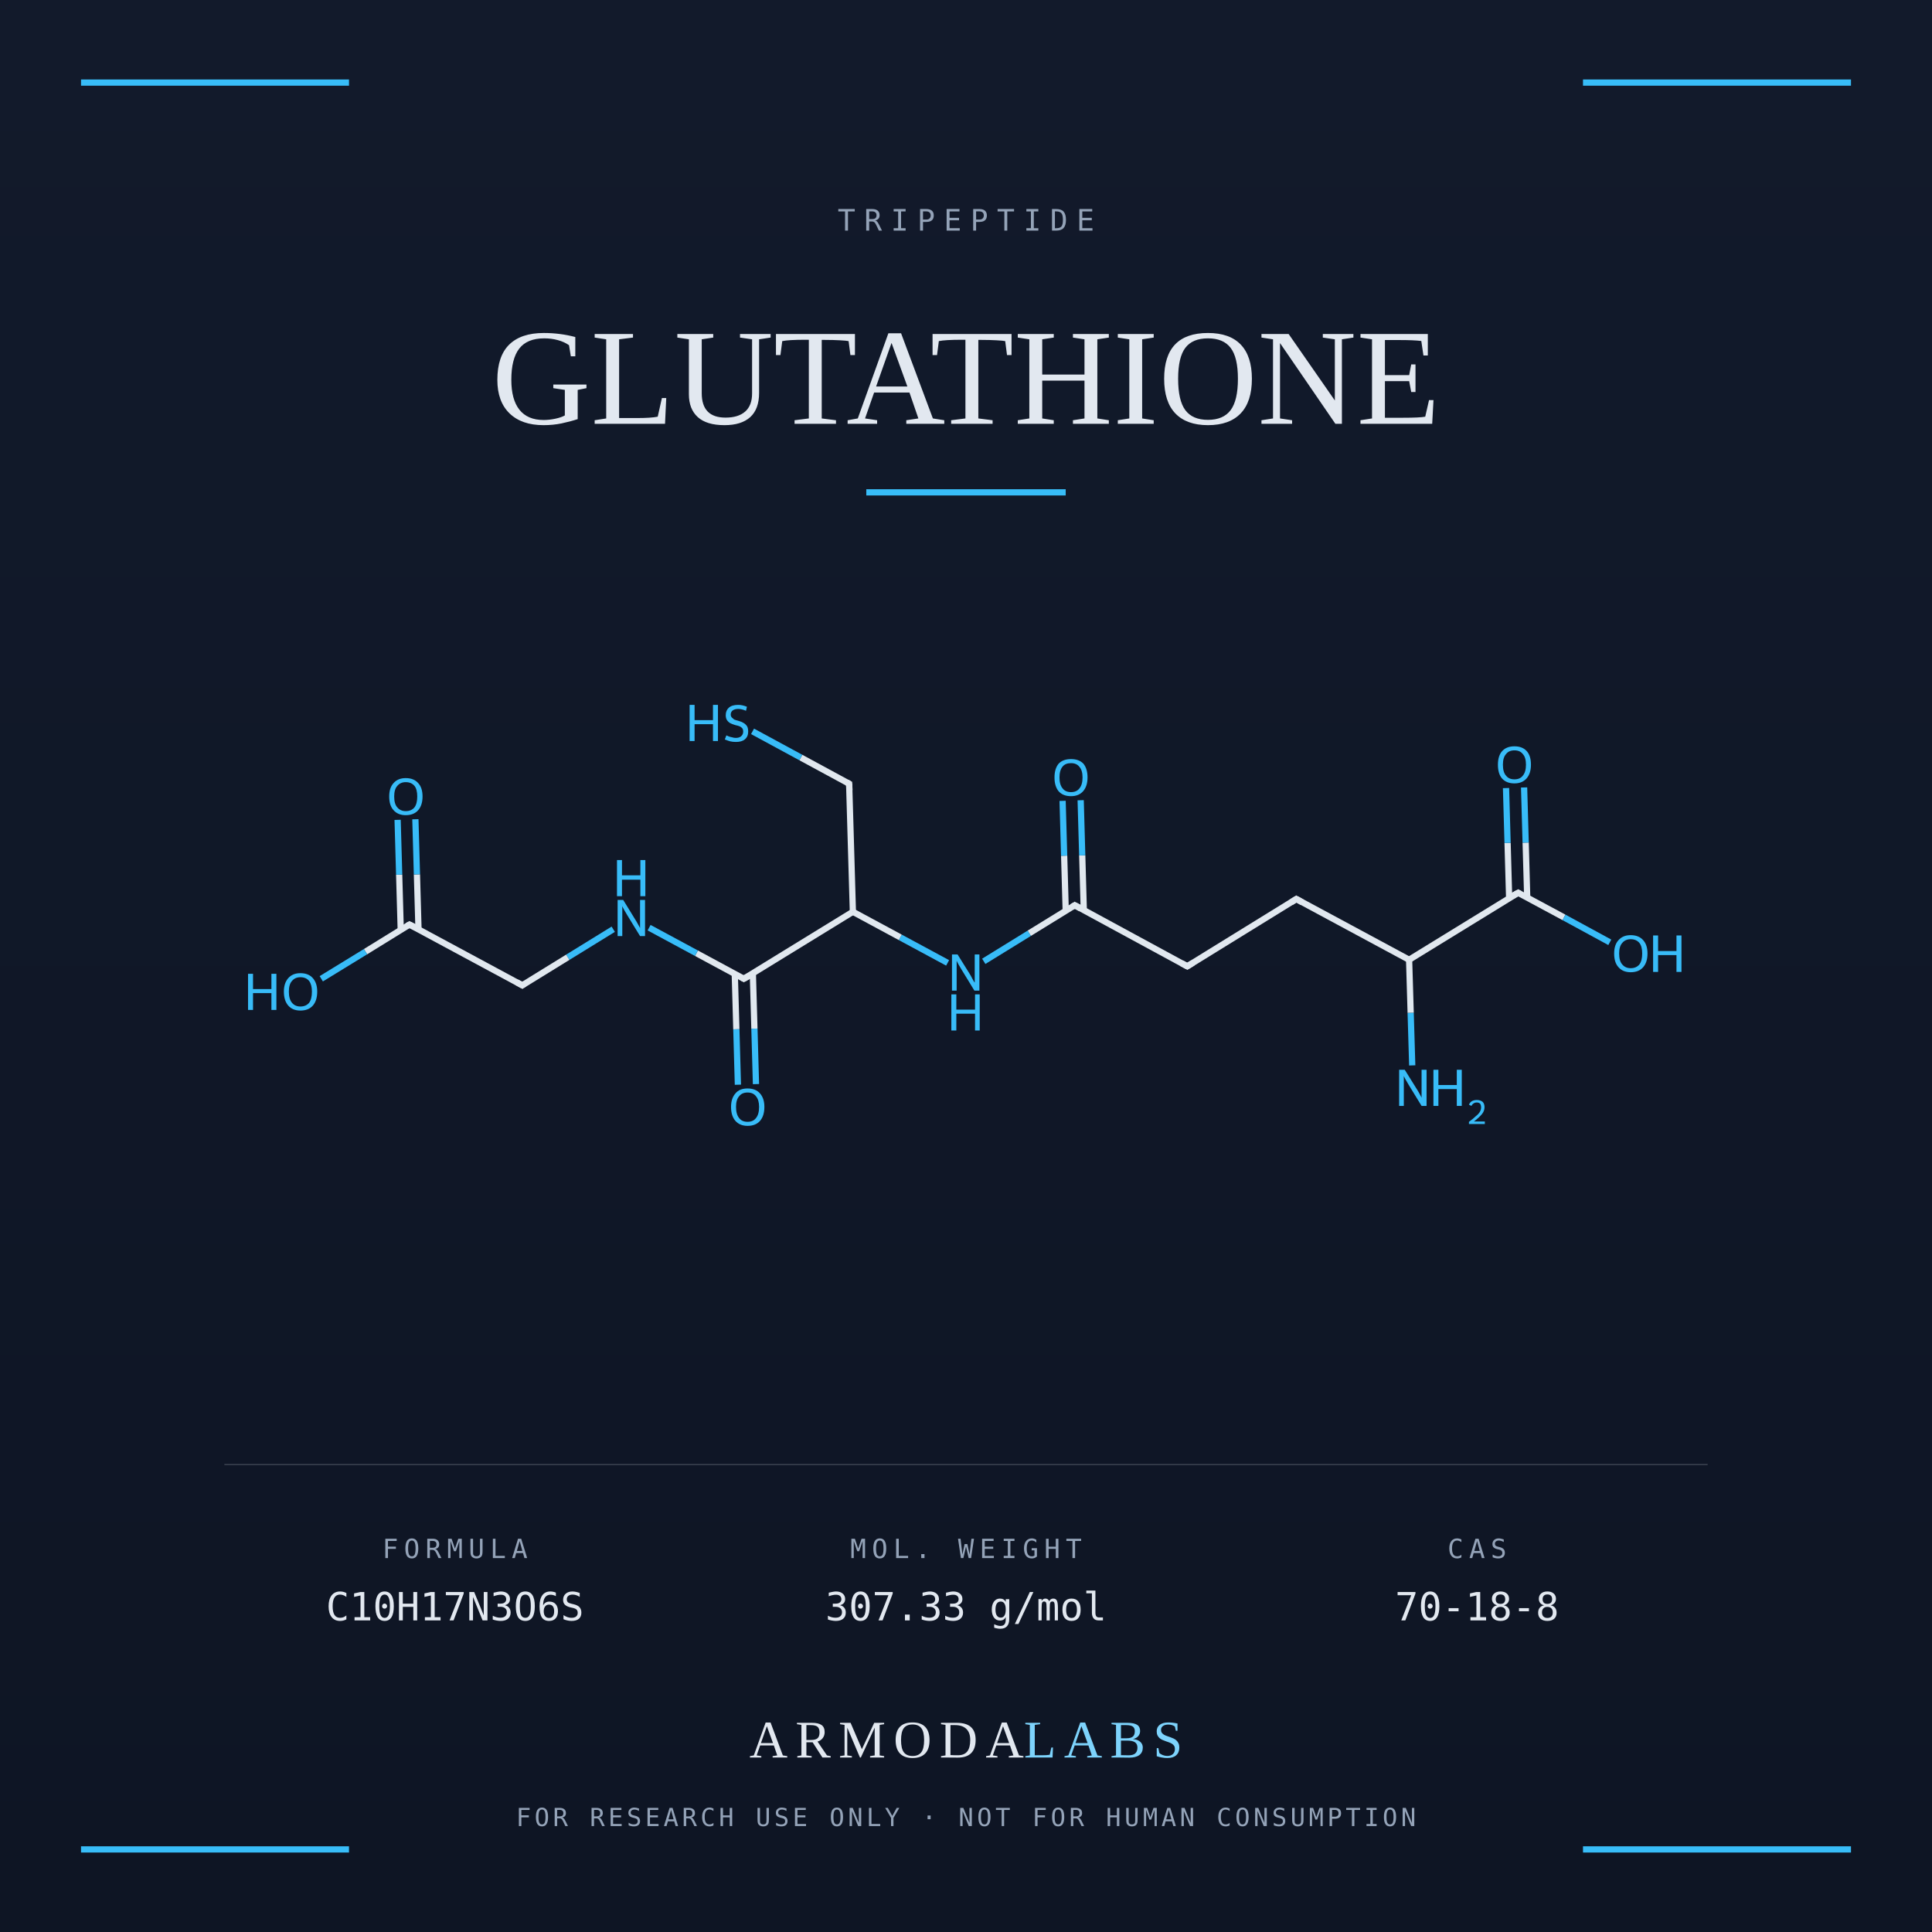
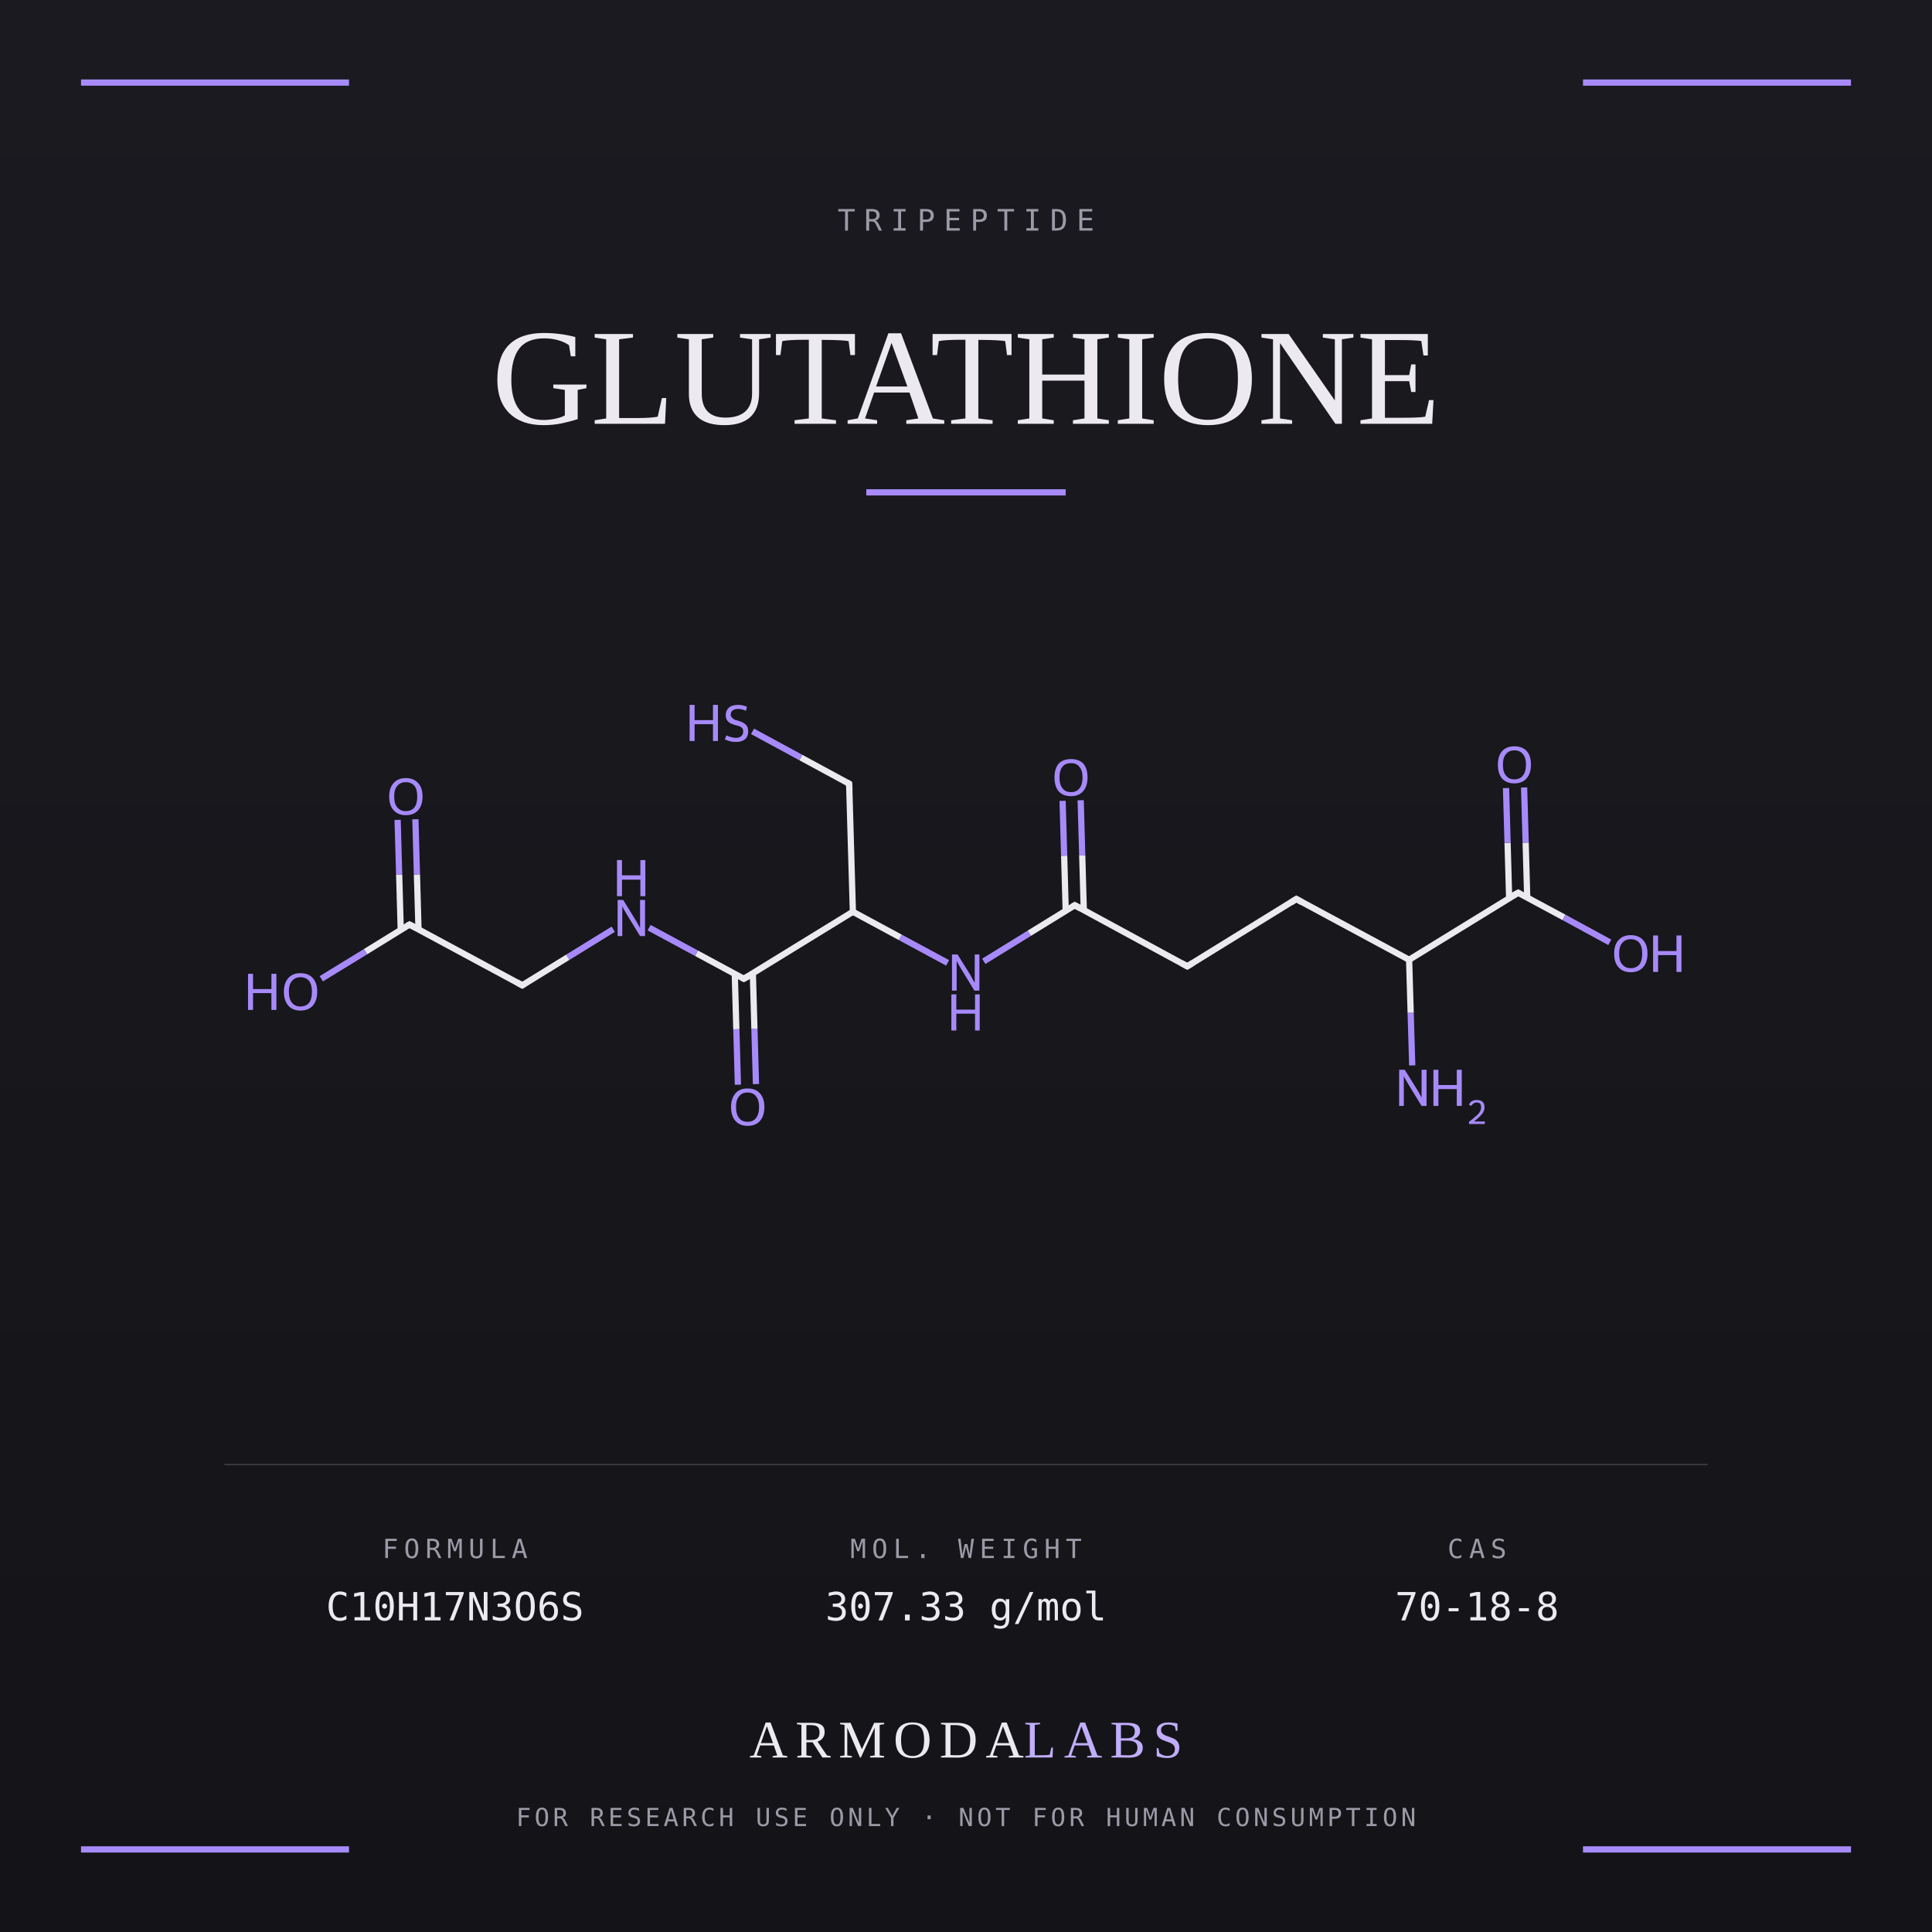
<svg xmlns="http://www.w3.org/2000/svg" viewBox="0 0 620 620" preserveAspectRatio="xMidYMid meet" style="display:block;width:100%;height:auto" role="img" aria-label="GLUTATHIONE chemical structure">
  <defs>
    <linearGradient id="paper" x1="0" y1="0" x2="0" y2="1">
-       <stop offset="0%" stop-color="#121a2b" />
-       <stop offset="100%" stop-color="#0e1524" />
+       <stop offset="0%" stop-color="#1a1a20" />
+       <stop offset="100%" stop-color="#141418" />
    </linearGradient>
  </defs>
  <rect width="620" height="620" fill="url(#paper)" />
-   <line x1="26" y1="26.5" x2="112" y2="26.5" stroke="#38bdf8" stroke-width="2" />
-   <line x1="508" y1="26.5" x2="594" y2="26.5" stroke="#38bdf8" stroke-width="2" />
-   <line x1="26" y1="593.5" x2="112" y2="593.5" stroke="#38bdf8" stroke-width="2" />
-   <line x1="508" y1="593.5" x2="594" y2="593.5" stroke="#38bdf8" stroke-width="2" />
-   <text x="310.0" y="74" text-anchor="middle" font-family="ui-monospace,Menlo,monospace" font-size="9.5" letter-spacing="2.8" fill="#94a3b8">TRIPEPTIDE</text>
-   <text x="310.0" y="136" text-anchor="middle" font-family="Georgia,'Times New Roman',serif" font-size="44" fill="#e2e8f0">GLUTATHIONE</text>
-   <line x1="278.0" y1="158" x2="342.0" y2="158" stroke="#38bdf8" stroke-width="2" />
+   <line x1="26" y1="26.5" x2="112" y2="26.5" stroke="#a78bfa" stroke-width="2" />
+   <line x1="508" y1="26.5" x2="594" y2="26.5" stroke="#a78bfa" stroke-width="2" />
+   <line x1="26" y1="593.5" x2="112" y2="593.5" stroke="#a78bfa" stroke-width="2" />
+   <line x1="508" y1="593.5" x2="594" y2="593.5" stroke="#a78bfa" stroke-width="2" />
+   <text x="310.0" y="74" text-anchor="middle" font-family="ui-monospace,Menlo,monospace" font-size="9.5" letter-spacing="2.8" fill="#9b9aa6">TRIPEPTIDE</text>
+   <text x="310.0" y="136" text-anchor="middle" font-family="Georgia,'Times New Roman',serif" font-size="44" fill="#eceaf0">GLUTATHIONE</text>
+   <line x1="278.0" y1="158" x2="342.0" y2="158" stroke="#a78bfa" stroke-width="2" />
  <g transform="translate(70,176)">
    <svg version="1.1" baseProfile="full" xml:space="preserve" width="480px" height="236px" viewBox="0 0 480 236">
-       <path class="bond-0 atom-0 atom-1" d="M 383.2,165.9 L 382.7,149.0" style="fill:none;fill-rule:evenodd;stroke:#38BCF8;stroke-width:2.0px;stroke-linecap:butt;stroke-linejoin:miter;stroke-opacity:1" />
-       <path class="bond-0 atom-0 atom-1" d="M 382.7,149.0 L 382.2,132.0" style="fill:none;fill-rule:evenodd;stroke:#E1E8EF;stroke-width:2.0px;stroke-linecap:butt;stroke-linejoin:miter;stroke-opacity:1" />
-       <path class="bond-1 atom-1 atom-2" d="M 382.2,132.0 L 346.0,112.5" style="fill:none;fill-rule:evenodd;stroke:#E1E8EF;stroke-width:2.0px;stroke-linecap:butt;stroke-linejoin:miter;stroke-opacity:1" />
-       <path class="bond-2 atom-2 atom-3" d="M 346.0,112.5 L 311.0,134.1" style="fill:none;fill-rule:evenodd;stroke:#E1E8EF;stroke-width:2.0px;stroke-linecap:butt;stroke-linejoin:miter;stroke-opacity:1" />
-       <path class="bond-3 atom-3 atom-4" d="M 311.0,134.1 L 274.9,114.5" style="fill:none;fill-rule:evenodd;stroke:#E1E8EF;stroke-width:2.0px;stroke-linecap:butt;stroke-linejoin:miter;stroke-opacity:1" />
-       <path class="bond-4 atom-4 atom-5" d="M 277.8,116.1 L 277.3,98.5" style="fill:none;fill-rule:evenodd;stroke:#E1E8EF;stroke-width:2.0px;stroke-linecap:butt;stroke-linejoin:miter;stroke-opacity:1" />
-       <path class="bond-4 atom-4 atom-5" d="M 277.3,98.5 L 276.8,80.8" style="fill:none;fill-rule:evenodd;stroke:#38BCF8;stroke-width:2.0px;stroke-linecap:butt;stroke-linejoin:miter;stroke-opacity:1" />
-       <path class="bond-4 atom-4 atom-5" d="M 272.0,116.3 L 271.5,98.6" style="fill:none;fill-rule:evenodd;stroke:#E1E8EF;stroke-width:2.0px;stroke-linecap:butt;stroke-linejoin:miter;stroke-opacity:1" />
-       <path class="bond-4 atom-4 atom-5" d="M 271.5,98.6 L 271.0,81.0" style="fill:none;fill-rule:evenodd;stroke:#38BCF8;stroke-width:2.0px;stroke-linecap:butt;stroke-linejoin:miter;stroke-opacity:1" />
-       <path class="bond-5 atom-4 atom-6" d="M 274.9,114.5 L 260.3,123.5" style="fill:none;fill-rule:evenodd;stroke:#E1E8EF;stroke-width:2.0px;stroke-linecap:butt;stroke-linejoin:miter;stroke-opacity:1" />
-       <path class="bond-5 atom-4 atom-6" d="M 260.3,123.5 L 245.7,132.5" style="fill:none;fill-rule:evenodd;stroke:#38BCF8;stroke-width:2.0px;stroke-linecap:butt;stroke-linejoin:miter;stroke-opacity:1" />
-       <path class="bond-6 atom-6 atom-7" d="M 234.1,133.0 L 218.9,124.8" style="fill:none;fill-rule:evenodd;stroke:#38BCF8;stroke-width:2.0px;stroke-linecap:butt;stroke-linejoin:miter;stroke-opacity:1" />
-       <path class="bond-6 atom-6 atom-7" d="M 218.9,124.8 L 203.7,116.6" style="fill:none;fill-rule:evenodd;stroke:#E1E8EF;stroke-width:2.0px;stroke-linecap:butt;stroke-linejoin:miter;stroke-opacity:1" />
-       <path class="bond-7 atom-7 atom-8" d="M 203.7,116.6 L 202.5,75.5" style="fill:none;fill-rule:evenodd;stroke:#E1E8EF;stroke-width:2.0px;stroke-linecap:butt;stroke-linejoin:miter;stroke-opacity:1" />
-       <path class="bond-8 atom-8 atom-9" d="M 202.5,75.5 L 187.0,67.1" style="fill:none;fill-rule:evenodd;stroke:#E1E8EF;stroke-width:2.0px;stroke-linecap:butt;stroke-linejoin:miter;stroke-opacity:1" />
-       <path class="bond-8 atom-8 atom-9" d="M 187.0,67.1 L 171.5,58.7" style="fill:none;fill-rule:evenodd;stroke:#38BCF8;stroke-width:2.0px;stroke-linecap:butt;stroke-linejoin:miter;stroke-opacity:1" />
-       <path class="bond-9 atom-7 atom-10" d="M 203.7,116.6 L 168.7,138.1" style="fill:none;fill-rule:evenodd;stroke:#E1E8EF;stroke-width:2.0px;stroke-linecap:butt;stroke-linejoin:miter;stroke-opacity:1" />
-       <path class="bond-10 atom-10 atom-11" d="M 165.8,136.6 L 166.3,154.3" style="fill:none;fill-rule:evenodd;stroke:#E1E8EF;stroke-width:2.0px;stroke-linecap:butt;stroke-linejoin:miter;stroke-opacity:1" />
-       <path class="bond-10 atom-10 atom-11" d="M 166.3,154.3 L 166.8,172.1" style="fill:none;fill-rule:evenodd;stroke:#38BCF8;stroke-width:2.0px;stroke-linecap:butt;stroke-linejoin:miter;stroke-opacity:1" />
-       <path class="bond-10 atom-10 atom-11" d="M 171.6,136.4 L 172.1,154.1" style="fill:none;fill-rule:evenodd;stroke:#E1E8EF;stroke-width:2.0px;stroke-linecap:butt;stroke-linejoin:miter;stroke-opacity:1" />
-       <path class="bond-10 atom-10 atom-11" d="M 172.1,154.1 L 172.6,171.9" style="fill:none;fill-rule:evenodd;stroke:#38BCF8;stroke-width:2.0px;stroke-linecap:butt;stroke-linejoin:miter;stroke-opacity:1" />
-       <path class="bond-11 atom-10 atom-12" d="M 168.7,138.1 L 153.5,129.9" style="fill:none;fill-rule:evenodd;stroke:#E1E8EF;stroke-width:2.0px;stroke-linecap:butt;stroke-linejoin:miter;stroke-opacity:1" />
-       <path class="bond-11 atom-10 atom-12" d="M 153.5,129.9 L 138.3,121.7" style="fill:none;fill-rule:evenodd;stroke:#38BCF8;stroke-width:2.0px;stroke-linecap:butt;stroke-linejoin:miter;stroke-opacity:1" />
-       <path class="bond-12 atom-12 atom-13" d="M 126.8,122.2 L 112.2,131.2" style="fill:none;fill-rule:evenodd;stroke:#38BCF8;stroke-width:2.0px;stroke-linecap:butt;stroke-linejoin:miter;stroke-opacity:1" />
-       <path class="bond-12 atom-12 atom-13" d="M 112.2,131.2 L 97.6,140.2" style="fill:none;fill-rule:evenodd;stroke:#E1E8EF;stroke-width:2.0px;stroke-linecap:butt;stroke-linejoin:miter;stroke-opacity:1" />
-       <path class="bond-13 atom-13 atom-14" d="M 97.6,140.2 L 61.4,120.7" style="fill:none;fill-rule:evenodd;stroke:#E1E8EF;stroke-width:2.0px;stroke-linecap:butt;stroke-linejoin:miter;stroke-opacity:1" />
-       <path class="bond-14 atom-14 atom-15" d="M 64.3,122.2 L 63.8,104.6" style="fill:none;fill-rule:evenodd;stroke:#E1E8EF;stroke-width:2.0px;stroke-linecap:butt;stroke-linejoin:miter;stroke-opacity:1" />
-       <path class="bond-14 atom-14 atom-15" d="M 63.8,104.6 L 63.3,86.9" style="fill:none;fill-rule:evenodd;stroke:#38BCF8;stroke-width:2.0px;stroke-linecap:butt;stroke-linejoin:miter;stroke-opacity:1" />
-       <path class="bond-14 atom-14 atom-15" d="M 58.6,122.4 L 58.1,104.7" style="fill:none;fill-rule:evenodd;stroke:#E1E8EF;stroke-width:2.0px;stroke-linecap:butt;stroke-linejoin:miter;stroke-opacity:1" />
-       <path class="bond-14 atom-14 atom-15" d="M 58.1,104.7 L 57.6,87.1" style="fill:none;fill-rule:evenodd;stroke:#38BCF8;stroke-width:2.0px;stroke-linecap:butt;stroke-linejoin:miter;stroke-opacity:1" />
-       <path class="bond-15 atom-14 atom-16" d="M 61.4,120.7 L 47.3,129.4" style="fill:none;fill-rule:evenodd;stroke:#E1E8EF;stroke-width:2.0px;stroke-linecap:butt;stroke-linejoin:miter;stroke-opacity:1" />
-       <path class="bond-15 atom-14 atom-16" d="M 47.3,129.4 L 33.1,138.1" style="fill:none;fill-rule:evenodd;stroke:#38BCF8;stroke-width:2.0px;stroke-linecap:butt;stroke-linejoin:miter;stroke-opacity:1" />
-       <path class="bond-16 atom-1 atom-17" d="M 382.2,132.0 L 417.2,110.5" style="fill:none;fill-rule:evenodd;stroke:#E1E8EF;stroke-width:2.0px;stroke-linecap:butt;stroke-linejoin:miter;stroke-opacity:1" />
-       <path class="bond-17 atom-17 atom-18" d="M 420.1,112.0 L 419.6,94.4" style="fill:none;fill-rule:evenodd;stroke:#E1E8EF;stroke-width:2.0px;stroke-linecap:butt;stroke-linejoin:miter;stroke-opacity:1" />
-       <path class="bond-17 atom-17 atom-18" d="M 419.6,94.4 L 419.1,76.7" style="fill:none;fill-rule:evenodd;stroke:#38BCF8;stroke-width:2.0px;stroke-linecap:butt;stroke-linejoin:miter;stroke-opacity:1" />
-       <path class="bond-17 atom-17 atom-18" d="M 414.3,112.2 L 413.8,94.5" style="fill:none;fill-rule:evenodd;stroke:#E1E8EF;stroke-width:2.0px;stroke-linecap:butt;stroke-linejoin:miter;stroke-opacity:1" />
-       <path class="bond-17 atom-17 atom-18" d="M 413.8,94.5 L 413.3,76.9" style="fill:none;fill-rule:evenodd;stroke:#38BCF8;stroke-width:2.0px;stroke-linecap:butt;stroke-linejoin:miter;stroke-opacity:1" />
-       <path class="bond-18 atom-17 atom-19" d="M 417.2,110.5 L 431.9,118.4" style="fill:none;fill-rule:evenodd;stroke:#E1E8EF;stroke-width:2.0px;stroke-linecap:butt;stroke-linejoin:miter;stroke-opacity:1" />
-       <path class="bond-18 atom-17 atom-19" d="M 431.9,118.4 L 446.6,126.4" style="fill:none;fill-rule:evenodd;stroke:#38BCF8;stroke-width:2.0px;stroke-linecap:butt;stroke-linejoin:miter;stroke-opacity:1" />
-       <path d="M 347.8,113.5 L 346.0,112.5 L 344.3,113.6" style="fill:none;stroke:#E1E8EF;stroke-width:2.0px;stroke-linecap:butt;stroke-linejoin:miter;stroke-miterlimit:10;stroke-opacity:1;" />
-       <path d="M 312.8,133.0 L 311.0,134.1 L 309.2,133.1" style="fill:none;stroke:#E1E8EF;stroke-width:2.0px;stroke-linecap:butt;stroke-linejoin:miter;stroke-miterlimit:10;stroke-opacity:1;" />
-       <path d="M 276.7,115.5 L 274.9,114.5 L 274.1,115.0" style="fill:none;stroke:#E1E8EF;stroke-width:2.0px;stroke-linecap:butt;stroke-linejoin:miter;stroke-miterlimit:10;stroke-opacity:1;" />
-       <path d="M 202.6,77.6 L 202.5,75.5 L 201.8,75.1" style="fill:none;stroke:#E1E8EF;stroke-width:2.0px;stroke-linecap:butt;stroke-linejoin:miter;stroke-miterlimit:10;stroke-opacity:1;" />
-       <path d="M 170.5,137.1 L 168.7,138.1 L 168.0,137.7" style="fill:none;stroke:#E1E8EF;stroke-width:2.0px;stroke-linecap:butt;stroke-linejoin:miter;stroke-miterlimit:10;stroke-opacity:1;" />
-       <path d="M 98.3,139.7 L 97.6,140.2 L 95.8,139.2" style="fill:none;stroke:#E1E8EF;stroke-width:2.0px;stroke-linecap:butt;stroke-linejoin:miter;stroke-miterlimit:10;stroke-opacity:1;" />
-       <path d="M 63.2,121.6 L 61.4,120.7 L 60.7,121.1" style="fill:none;stroke:#E1E8EF;stroke-width:2.0px;stroke-linecap:butt;stroke-linejoin:miter;stroke-miterlimit:10;stroke-opacity:1;" />
-       <path d="M 415.4,111.5 L 417.2,110.5 L 417.9,110.9" style="fill:none;stroke:#E1E8EF;stroke-width:2.0px;stroke-linecap:butt;stroke-linejoin:miter;stroke-miterlimit:10;stroke-opacity:1;" />
-       <path class="atom-0" d="M 380.8 167.3 L 384.6 173.4 Q 385.0 174.0, 385.6 175.1 Q 386.2 176.2, 386.2 176.3 L 386.2 167.3 L 387.8 167.3 L 387.8 178.9 L 386.2 178.9 L 382.1 172.2 Q 381.6 171.4, 381.1 170.5 Q 380.6 169.6, 380.5 169.3 L 380.5 178.9 L 379.0 178.9 L 379.0 167.3 L 380.8 167.3 " fill="#38BCF8" />
-       <path class="atom-0" d="M 390.0 167.3 L 391.6 167.3 L 391.6 172.2 L 397.5 172.2 L 397.5 167.3 L 399.1 167.3 L 399.1 178.9 L 397.5 178.9 L 397.5 173.5 L 391.6 173.5 L 391.6 178.9 L 390.0 178.9 L 390.0 167.3 " fill="#38BCF8" />
-       <path class="atom-0" d="M 401.4 178.5 Q 401.7 177.8, 402.3 177.4 Q 403.0 177.0, 403.9 177.0 Q 405.1 177.0, 405.8 177.6 Q 406.4 178.2, 406.4 179.3 Q 406.4 180.5, 405.6 181.5 Q 404.7 182.6, 403.0 183.9 L 406.5 183.9 L 406.5 184.7 L 401.4 184.7 L 401.4 184.0 Q 402.8 183.0, 403.6 182.2 Q 404.5 181.5, 404.9 180.8 Q 405.3 180.1, 405.3 179.4 Q 405.3 178.7, 405.0 178.2 Q 404.6 177.8, 403.9 177.8 Q 403.3 177.8, 402.9 178.1 Q 402.5 178.3, 402.2 178.9 L 401.4 178.5 " fill="#38BCF8" />
-       <path class="atom-5" d="M 268.4 73.5 Q 268.4 70.7, 269.7 69.1 Q 271.1 67.6, 273.7 67.6 Q 276.3 67.6, 277.7 69.1 Q 279.0 70.7, 279.0 73.5 Q 279.0 76.3, 277.6 77.9 Q 276.2 79.5, 273.7 79.5 Q 271.1 79.5, 269.7 77.9 Q 268.4 76.3, 268.4 73.5 M 273.7 78.2 Q 275.5 78.2, 276.4 77.0 Q 277.4 75.8, 277.4 73.5 Q 277.4 71.2, 276.4 70.1 Q 275.5 68.9, 273.7 68.9 Q 271.9 68.9, 271.0 70.0 Q 270.0 71.2, 270.0 73.5 Q 270.0 75.8, 271.0 77.0 Q 271.9 78.2, 273.7 78.2 " fill="#38BCF8" />
-       <path class="atom-6" d="M 237.3 130.3 L 241.1 136.4 Q 241.5 137.0, 242.1 138.2 Q 242.7 139.3, 242.8 139.3 L 242.8 130.3 L 244.3 130.3 L 244.3 141.9 L 242.7 141.9 L 238.6 135.2 Q 238.1 134.4, 237.6 133.5 Q 237.1 132.6, 237.0 132.3 L 237.0 141.9 L 235.5 141.9 L 235.5 130.3 L 237.3 130.3 " fill="#38BCF8" />
-       <path class="atom-6" d="M 235.3 143.1 L 236.9 143.1 L 236.9 148.0 L 242.9 148.0 L 242.9 143.1 L 244.4 143.1 L 244.4 154.7 L 242.9 154.7 L 242.9 149.3 L 236.9 149.3 L 236.9 154.7 L 235.3 154.7 L 235.3 143.1 " fill="#38BCF8" />
-       <path class="atom-9" d="M 151.3 50.2 L 152.9 50.2 L 152.9 55.1 L 158.8 55.1 L 158.8 50.2 L 160.4 50.2 L 160.4 61.8 L 158.8 61.8 L 158.8 56.4 L 152.9 56.4 L 152.9 61.8 L 151.3 61.8 L 151.3 50.2 " fill="#38BCF8" />
-       <path class="atom-9" d="M 163.1 60.0 Q 163.2 60.0, 163.8 60.3 Q 164.3 60.5, 164.9 60.6 Q 165.5 60.8, 166.1 60.8 Q 167.2 60.8, 167.8 60.3 Q 168.5 59.7, 168.5 58.8 Q 168.5 58.1, 168.2 57.7 Q 167.8 57.3, 167.4 57.1 Q 166.9 56.9, 166.0 56.7 Q 165.0 56.4, 164.4 56.1 Q 163.8 55.8, 163.3 55.1 Q 162.9 54.5, 162.9 53.5 Q 162.9 52.0, 163.9 51.1 Q 164.9 50.2, 166.9 50.2 Q 168.2 50.2, 169.7 50.8 L 169.4 52.1 Q 168.0 51.5, 166.9 51.5 Q 165.8 51.5, 165.1 52.0 Q 164.5 52.5, 164.5 53.3 Q 164.5 53.9, 164.9 54.3 Q 165.2 54.6, 165.6 54.9 Q 166.1 55.1, 166.9 55.3 Q 168.0 55.6, 168.6 56.0 Q 169.2 56.3, 169.7 57.0 Q 170.1 57.6, 170.1 58.8 Q 170.1 60.4, 169.0 61.3 Q 168.0 62.1, 166.2 62.1 Q 165.1 62.1, 164.3 61.9 Q 163.6 61.7, 162.6 61.3 L 163.1 60.0 " fill="#38BCF8" />
-       <path class="atom-11" d="M 164.6 179.2 Q 164.6 176.5, 166.0 174.9 Q 167.3 173.3, 169.9 173.3 Q 172.5 173.3, 173.9 174.9 Q 175.3 176.5, 175.3 179.2 Q 175.3 182.1, 173.9 183.7 Q 172.5 185.3, 169.9 185.3 Q 167.4 185.3, 166.0 183.7 Q 164.6 182.1, 164.6 179.2 M 169.9 184.0 Q 171.7 184.0, 172.6 182.8 Q 173.6 181.6, 173.6 179.2 Q 173.6 177.0, 172.6 175.8 Q 171.7 174.6, 169.9 174.6 Q 168.1 174.6, 167.2 175.8 Q 166.2 176.9, 166.2 179.2 Q 166.2 181.6, 167.2 182.8 Q 168.1 184.0, 169.9 184.0 " fill="#38BCF8" />
-       <path class="atom-12" d="M 130.0 112.8 L 133.8 119.0 Q 134.2 119.6, 134.8 120.7 Q 135.4 121.8, 135.4 121.8 L 135.4 112.8 L 137.0 112.8 L 137.0 124.4 L 135.4 124.4 L 131.3 117.7 Q 130.8 116.9, 130.3 116.0 Q 129.8 115.1, 129.7 114.8 L 129.7 124.4 L 128.2 124.4 L 128.2 112.8 L 130.0 112.8 " fill="#38BCF8" />
-       <path class="atom-12" d="M 128.0 100.0 L 129.6 100.0 L 129.6 104.9 L 135.5 104.9 L 135.5 100.0 L 137.1 100.0 L 137.1 111.6 L 135.5 111.6 L 135.5 106.3 L 129.6 106.3 L 129.6 111.6 L 128.0 111.6 L 128.0 100.0 " fill="#38BCF8" />
-       <path class="atom-15" d="M 54.9 79.6 Q 54.9 76.8, 56.3 75.3 Q 57.7 73.7, 60.2 73.7 Q 62.8 73.7, 64.2 75.3 Q 65.6 76.8, 65.6 79.6 Q 65.6 82.4, 64.2 84.0 Q 62.8 85.6, 60.2 85.6 Q 57.7 85.6, 56.3 84.0 Q 54.9 82.5, 54.9 79.6 M 60.2 84.3 Q 62.0 84.3, 63.0 83.1 Q 63.9 81.9, 63.9 79.6 Q 63.9 77.3, 63.0 76.2 Q 62.0 75.0, 60.2 75.0 Q 58.5 75.0, 57.5 76.2 Q 56.5 77.3, 56.5 79.6 Q 56.5 82.0, 57.5 83.1 Q 58.5 84.3, 60.2 84.3 " fill="#38BCF8" />
-       <path class="atom-16" d="M 9.6 136.5 L 11.2 136.5 L 11.2 141.4 L 17.1 141.4 L 17.1 136.5 L 18.7 136.5 L 18.7 148.1 L 17.1 148.1 L 17.1 142.7 L 11.2 142.7 L 11.2 148.1 L 9.6 148.1 L 9.6 136.5 " fill="#38BCF8" />
-       <path class="atom-16" d="M 21.1 142.2 Q 21.1 139.5, 22.5 137.9 Q 23.9 136.3, 26.4 136.3 Q 29.0 136.3, 30.4 137.9 Q 31.8 139.5, 31.8 142.2 Q 31.8 145.1, 30.4 146.7 Q 29.0 148.3, 26.4 148.3 Q 23.9 148.3, 22.5 146.7 Q 21.1 145.1, 21.1 142.2 M 26.4 147.0 Q 28.2 147.0, 29.2 145.8 Q 30.1 144.6, 30.1 142.2 Q 30.1 140.0, 29.2 138.8 Q 28.2 137.6, 26.4 137.6 Q 24.7 137.6, 23.7 138.8 Q 22.7 139.9, 22.7 142.2 Q 22.7 144.6, 23.7 145.8 Q 24.7 147.0, 26.4 147.0 " fill="#38BCF8" />
-       <path class="atom-18" d="M 410.7 69.4 Q 410.7 66.6, 412.0 65.1 Q 413.4 63.5, 416.0 63.5 Q 418.6 63.5, 420.0 65.1 Q 421.3 66.6, 421.3 69.4 Q 421.3 72.2, 419.9 73.8 Q 418.5 75.4, 416.0 75.4 Q 413.4 75.4, 412.0 73.8 Q 410.7 72.3, 410.7 69.4 M 416.0 74.1 Q 417.8 74.1, 418.7 72.9 Q 419.7 71.7, 419.7 69.4 Q 419.7 67.1, 418.7 66.0 Q 417.8 64.8, 416.0 64.8 Q 414.2 64.8, 413.3 66.0 Q 412.3 67.1, 412.3 69.4 Q 412.3 71.8, 413.3 72.9 Q 414.2 74.1, 416.0 74.1 " fill="#38BCF8" />
-       <path class="atom-19" d="M 448.0 130.0 Q 448.0 127.2, 449.4 125.7 Q 450.8 124.1, 453.3 124.1 Q 455.9 124.1, 457.3 125.7 Q 458.7 127.2, 458.7 130.0 Q 458.7 132.8, 457.3 134.4 Q 455.9 136.0, 453.3 136.0 Q 450.8 136.0, 449.4 134.4 Q 448.0 132.9, 448.0 130.0 M 453.3 134.7 Q 455.1 134.7, 456.1 133.5 Q 457.0 132.3, 457.0 130.0 Q 457.0 127.7, 456.1 126.6 Q 455.1 125.4, 453.3 125.4 Q 451.6 125.4, 450.6 126.6 Q 449.6 127.7, 449.6 130.0 Q 449.6 132.4, 450.6 133.5 Q 451.6 134.7, 453.3 134.7 " fill="#38BCF8" />
-       <path class="atom-19" d="M 460.5 124.2 L 462.1 124.2 L 462.1 129.2 L 468.0 129.2 L 468.0 124.2 L 469.6 124.2 L 469.6 135.9 L 468.0 135.9 L 468.0 130.5 L 462.1 130.5 L 462.1 135.9 L 460.5 135.9 L 460.5 124.2 " fill="#38BCF8" />
+       <path class="bond-0 atom-0 atom-1" d="M 383.2,165.9 L 382.7,149.0" style="fill:none;fill-rule:evenodd;stroke:#A78AF9;stroke-width:2.0px;stroke-linecap:butt;stroke-linejoin:miter;stroke-opacity:1" />
+       <path class="bond-0 atom-0 atom-1" d="M 382.7,149.0 L 382.2,132.0" style="fill:none;fill-rule:evenodd;stroke:#EBEAEF;stroke-width:2.0px;stroke-linecap:butt;stroke-linejoin:miter;stroke-opacity:1" />
+       <path class="bond-1 atom-1 atom-2" d="M 382.2,132.0 L 346.0,112.5" style="fill:none;fill-rule:evenodd;stroke:#EBEAEF;stroke-width:2.0px;stroke-linecap:butt;stroke-linejoin:miter;stroke-opacity:1" />
+       <path class="bond-2 atom-2 atom-3" d="M 346.0,112.5 L 311.0,134.1" style="fill:none;fill-rule:evenodd;stroke:#EBEAEF;stroke-width:2.0px;stroke-linecap:butt;stroke-linejoin:miter;stroke-opacity:1" />
+       <path class="bond-3 atom-3 atom-4" d="M 311.0,134.1 L 274.9,114.5" style="fill:none;fill-rule:evenodd;stroke:#EBEAEF;stroke-width:2.0px;stroke-linecap:butt;stroke-linejoin:miter;stroke-opacity:1" />
+       <path class="bond-4 atom-4 atom-5" d="M 277.8,116.1 L 277.3,98.5" style="fill:none;fill-rule:evenodd;stroke:#EBEAEF;stroke-width:2.0px;stroke-linecap:butt;stroke-linejoin:miter;stroke-opacity:1" />
+       <path class="bond-4 atom-4 atom-5" d="M 277.3,98.5 L 276.8,80.8" style="fill:none;fill-rule:evenodd;stroke:#A78AF9;stroke-width:2.0px;stroke-linecap:butt;stroke-linejoin:miter;stroke-opacity:1" />
+       <path class="bond-4 atom-4 atom-5" d="M 272.0,116.3 L 271.5,98.6" style="fill:none;fill-rule:evenodd;stroke:#EBEAEF;stroke-width:2.0px;stroke-linecap:butt;stroke-linejoin:miter;stroke-opacity:1" />
+       <path class="bond-4 atom-4 atom-5" d="M 271.5,98.6 L 271.0,81.0" style="fill:none;fill-rule:evenodd;stroke:#A78AF9;stroke-width:2.0px;stroke-linecap:butt;stroke-linejoin:miter;stroke-opacity:1" />
+       <path class="bond-5 atom-4 atom-6" d="M 274.9,114.5 L 260.3,123.5" style="fill:none;fill-rule:evenodd;stroke:#EBEAEF;stroke-width:2.0px;stroke-linecap:butt;stroke-linejoin:miter;stroke-opacity:1" />
+       <path class="bond-5 atom-4 atom-6" d="M 260.3,123.5 L 245.7,132.5" style="fill:none;fill-rule:evenodd;stroke:#A78AF9;stroke-width:2.0px;stroke-linecap:butt;stroke-linejoin:miter;stroke-opacity:1" />
+       <path class="bond-6 atom-6 atom-7" d="M 234.1,133.0 L 218.9,124.8" style="fill:none;fill-rule:evenodd;stroke:#A78AF9;stroke-width:2.0px;stroke-linecap:butt;stroke-linejoin:miter;stroke-opacity:1" />
+       <path class="bond-6 atom-6 atom-7" d="M 218.9,124.8 L 203.7,116.6" style="fill:none;fill-rule:evenodd;stroke:#EBEAEF;stroke-width:2.0px;stroke-linecap:butt;stroke-linejoin:miter;stroke-opacity:1" />
+       <path class="bond-7 atom-7 atom-8" d="M 203.7,116.6 L 202.5,75.5" style="fill:none;fill-rule:evenodd;stroke:#EBEAEF;stroke-width:2.0px;stroke-linecap:butt;stroke-linejoin:miter;stroke-opacity:1" />
+       <path class="bond-8 atom-8 atom-9" d="M 202.5,75.5 L 187.0,67.1" style="fill:none;fill-rule:evenodd;stroke:#EBEAEF;stroke-width:2.0px;stroke-linecap:butt;stroke-linejoin:miter;stroke-opacity:1" />
+       <path class="bond-8 atom-8 atom-9" d="M 187.0,67.1 L 171.5,58.7" style="fill:none;fill-rule:evenodd;stroke:#A78AF9;stroke-width:2.0px;stroke-linecap:butt;stroke-linejoin:miter;stroke-opacity:1" />
+       <path class="bond-9 atom-7 atom-10" d="M 203.7,116.6 L 168.7,138.1" style="fill:none;fill-rule:evenodd;stroke:#EBEAEF;stroke-width:2.0px;stroke-linecap:butt;stroke-linejoin:miter;stroke-opacity:1" />
+       <path class="bond-10 atom-10 atom-11" d="M 165.8,136.6 L 166.3,154.3" style="fill:none;fill-rule:evenodd;stroke:#EBEAEF;stroke-width:2.0px;stroke-linecap:butt;stroke-linejoin:miter;stroke-opacity:1" />
+       <path class="bond-10 atom-10 atom-11" d="M 166.3,154.3 L 166.8,172.1" style="fill:none;fill-rule:evenodd;stroke:#A78AF9;stroke-width:2.0px;stroke-linecap:butt;stroke-linejoin:miter;stroke-opacity:1" />
+       <path class="bond-10 atom-10 atom-11" d="M 171.6,136.4 L 172.1,154.1" style="fill:none;fill-rule:evenodd;stroke:#EBEAEF;stroke-width:2.0px;stroke-linecap:butt;stroke-linejoin:miter;stroke-opacity:1" />
+       <path class="bond-10 atom-10 atom-11" d="M 172.1,154.1 L 172.6,171.9" style="fill:none;fill-rule:evenodd;stroke:#A78AF9;stroke-width:2.0px;stroke-linecap:butt;stroke-linejoin:miter;stroke-opacity:1" />
+       <path class="bond-11 atom-10 atom-12" d="M 168.7,138.1 L 153.5,129.9" style="fill:none;fill-rule:evenodd;stroke:#EBEAEF;stroke-width:2.0px;stroke-linecap:butt;stroke-linejoin:miter;stroke-opacity:1" />
+       <path class="bond-11 atom-10 atom-12" d="M 153.5,129.9 L 138.3,121.7" style="fill:none;fill-rule:evenodd;stroke:#A78AF9;stroke-width:2.0px;stroke-linecap:butt;stroke-linejoin:miter;stroke-opacity:1" />
+       <path class="bond-12 atom-12 atom-13" d="M 126.8,122.2 L 112.2,131.2" style="fill:none;fill-rule:evenodd;stroke:#A78AF9;stroke-width:2.0px;stroke-linecap:butt;stroke-linejoin:miter;stroke-opacity:1" />
+       <path class="bond-12 atom-12 atom-13" d="M 112.2,131.2 L 97.6,140.2" style="fill:none;fill-rule:evenodd;stroke:#EBEAEF;stroke-width:2.0px;stroke-linecap:butt;stroke-linejoin:miter;stroke-opacity:1" />
+       <path class="bond-13 atom-13 atom-14" d="M 97.6,140.2 L 61.4,120.7" style="fill:none;fill-rule:evenodd;stroke:#EBEAEF;stroke-width:2.0px;stroke-linecap:butt;stroke-linejoin:miter;stroke-opacity:1" />
+       <path class="bond-14 atom-14 atom-15" d="M 64.3,122.2 L 63.8,104.6" style="fill:none;fill-rule:evenodd;stroke:#EBEAEF;stroke-width:2.0px;stroke-linecap:butt;stroke-linejoin:miter;stroke-opacity:1" />
+       <path class="bond-14 atom-14 atom-15" d="M 63.8,104.6 L 63.3,86.9" style="fill:none;fill-rule:evenodd;stroke:#A78AF9;stroke-width:2.0px;stroke-linecap:butt;stroke-linejoin:miter;stroke-opacity:1" />
+       <path class="bond-14 atom-14 atom-15" d="M 58.6,122.4 L 58.1,104.7" style="fill:none;fill-rule:evenodd;stroke:#EBEAEF;stroke-width:2.0px;stroke-linecap:butt;stroke-linejoin:miter;stroke-opacity:1" />
+       <path class="bond-14 atom-14 atom-15" d="M 58.1,104.7 L 57.6,87.1" style="fill:none;fill-rule:evenodd;stroke:#A78AF9;stroke-width:2.0px;stroke-linecap:butt;stroke-linejoin:miter;stroke-opacity:1" />
+       <path class="bond-15 atom-14 atom-16" d="M 61.4,120.7 L 47.3,129.4" style="fill:none;fill-rule:evenodd;stroke:#EBEAEF;stroke-width:2.0px;stroke-linecap:butt;stroke-linejoin:miter;stroke-opacity:1" />
+       <path class="bond-15 atom-14 atom-16" d="M 47.3,129.4 L 33.1,138.1" style="fill:none;fill-rule:evenodd;stroke:#A78AF9;stroke-width:2.0px;stroke-linecap:butt;stroke-linejoin:miter;stroke-opacity:1" />
+       <path class="bond-16 atom-1 atom-17" d="M 382.2,132.0 L 417.2,110.5" style="fill:none;fill-rule:evenodd;stroke:#EBEAEF;stroke-width:2.0px;stroke-linecap:butt;stroke-linejoin:miter;stroke-opacity:1" />
+       <path class="bond-17 atom-17 atom-18" d="M 420.1,112.0 L 419.6,94.4" style="fill:none;fill-rule:evenodd;stroke:#EBEAEF;stroke-width:2.0px;stroke-linecap:butt;stroke-linejoin:miter;stroke-opacity:1" />
+       <path class="bond-17 atom-17 atom-18" d="M 419.6,94.4 L 419.1,76.7" style="fill:none;fill-rule:evenodd;stroke:#A78AF9;stroke-width:2.0px;stroke-linecap:butt;stroke-linejoin:miter;stroke-opacity:1" />
+       <path class="bond-17 atom-17 atom-18" d="M 414.3,112.2 L 413.8,94.5" style="fill:none;fill-rule:evenodd;stroke:#EBEAEF;stroke-width:2.0px;stroke-linecap:butt;stroke-linejoin:miter;stroke-opacity:1" />
+       <path class="bond-17 atom-17 atom-18" d="M 413.8,94.5 L 413.3,76.9" style="fill:none;fill-rule:evenodd;stroke:#A78AF9;stroke-width:2.0px;stroke-linecap:butt;stroke-linejoin:miter;stroke-opacity:1" />
+       <path class="bond-18 atom-17 atom-19" d="M 417.2,110.5 L 431.9,118.4" style="fill:none;fill-rule:evenodd;stroke:#EBEAEF;stroke-width:2.0px;stroke-linecap:butt;stroke-linejoin:miter;stroke-opacity:1" />
+       <path class="bond-18 atom-17 atom-19" d="M 431.9,118.4 L 446.6,126.4" style="fill:none;fill-rule:evenodd;stroke:#A78AF9;stroke-width:2.0px;stroke-linecap:butt;stroke-linejoin:miter;stroke-opacity:1" />
+       <path d="M 347.8,113.5 L 346.0,112.5 L 344.3,113.6" style="fill:none;stroke:#EBEAEF;stroke-width:2.0px;stroke-linecap:butt;stroke-linejoin:miter;stroke-miterlimit:10;stroke-opacity:1;" />
+       <path d="M 312.8,133.0 L 311.0,134.1 L 309.2,133.1" style="fill:none;stroke:#EBEAEF;stroke-width:2.0px;stroke-linecap:butt;stroke-linejoin:miter;stroke-miterlimit:10;stroke-opacity:1;" />
+       <path d="M 276.7,115.5 L 274.9,114.5 L 274.1,115.0" style="fill:none;stroke:#EBEAEF;stroke-width:2.0px;stroke-linecap:butt;stroke-linejoin:miter;stroke-miterlimit:10;stroke-opacity:1;" />
+       <path d="M 202.6,77.6 L 202.5,75.5 L 201.8,75.1" style="fill:none;stroke:#EBEAEF;stroke-width:2.0px;stroke-linecap:butt;stroke-linejoin:miter;stroke-miterlimit:10;stroke-opacity:1;" />
+       <path d="M 170.5,137.1 L 168.7,138.1 L 168.0,137.7" style="fill:none;stroke:#EBEAEF;stroke-width:2.0px;stroke-linecap:butt;stroke-linejoin:miter;stroke-miterlimit:10;stroke-opacity:1;" />
+       <path d="M 98.3,139.7 L 97.6,140.2 L 95.8,139.2" style="fill:none;stroke:#EBEAEF;stroke-width:2.0px;stroke-linecap:butt;stroke-linejoin:miter;stroke-miterlimit:10;stroke-opacity:1;" />
+       <path d="M 63.2,121.6 L 61.4,120.7 L 60.7,121.1" style="fill:none;stroke:#EBEAEF;stroke-width:2.0px;stroke-linecap:butt;stroke-linejoin:miter;stroke-miterlimit:10;stroke-opacity:1;" />
+       <path d="M 415.4,111.5 L 417.2,110.5 L 417.9,110.9" style="fill:none;stroke:#EBEAEF;stroke-width:2.0px;stroke-linecap:butt;stroke-linejoin:miter;stroke-miterlimit:10;stroke-opacity:1;" />
+       <path class="atom-0" d="M 380.8 167.3 L 384.6 173.4 Q 385.0 174.0, 385.6 175.1 Q 386.2 176.2, 386.2 176.3 L 386.2 167.3 L 387.8 167.3 L 387.8 178.9 L 386.2 178.9 L 382.1 172.2 Q 381.6 171.4, 381.1 170.5 Q 380.6 169.6, 380.5 169.3 L 380.5 178.9 L 379.0 178.9 L 379.0 167.3 L 380.8 167.3 " fill="#A78AF9" />
+       <path class="atom-0" d="M 390.0 167.3 L 391.6 167.3 L 391.6 172.2 L 397.5 172.2 L 397.5 167.3 L 399.1 167.3 L 399.1 178.9 L 397.5 178.9 L 397.5 173.5 L 391.6 173.5 L 391.6 178.9 L 390.0 178.9 L 390.0 167.3 " fill="#A78AF9" />
+       <path class="atom-0" d="M 401.4 178.5 Q 401.7 177.8, 402.3 177.4 Q 403.0 177.0, 403.9 177.0 Q 405.1 177.0, 405.8 177.6 Q 406.4 178.2, 406.4 179.3 Q 406.4 180.5, 405.6 181.5 Q 404.7 182.6, 403.0 183.9 L 406.5 183.9 L 406.5 184.7 L 401.4 184.7 L 401.4 184.0 Q 402.8 183.0, 403.6 182.2 Q 404.5 181.5, 404.9 180.8 Q 405.3 180.1, 405.3 179.4 Q 405.3 178.7, 405.0 178.2 Q 404.6 177.8, 403.9 177.8 Q 403.3 177.8, 402.9 178.1 Q 402.5 178.3, 402.2 178.9 L 401.4 178.5 " fill="#A78AF9" />
+       <path class="atom-5" d="M 268.4 73.5 Q 268.4 70.7, 269.7 69.1 Q 271.1 67.6, 273.7 67.6 Q 276.3 67.6, 277.7 69.1 Q 279.0 70.7, 279.0 73.5 Q 279.0 76.3, 277.6 77.9 Q 276.2 79.5, 273.7 79.5 Q 271.1 79.5, 269.7 77.9 Q 268.4 76.3, 268.4 73.5 M 273.7 78.2 Q 275.5 78.2, 276.4 77.0 Q 277.4 75.8, 277.4 73.5 Q 277.4 71.2, 276.4 70.1 Q 275.5 68.9, 273.7 68.9 Q 271.9 68.9, 271.0 70.0 Q 270.0 71.2, 270.0 73.5 Q 270.0 75.8, 271.0 77.0 Q 271.9 78.2, 273.7 78.2 " fill="#A78AF9" />
+       <path class="atom-6" d="M 237.3 130.3 L 241.1 136.4 Q 241.5 137.0, 242.1 138.2 Q 242.7 139.3, 242.8 139.3 L 242.8 130.3 L 244.3 130.3 L 244.3 141.9 L 242.7 141.9 L 238.6 135.2 Q 238.1 134.4, 237.6 133.5 Q 237.1 132.6, 237.0 132.3 L 237.0 141.9 L 235.5 141.9 L 235.5 130.3 L 237.3 130.3 " fill="#A78AF9" />
+       <path class="atom-6" d="M 235.3 143.1 L 236.9 143.1 L 236.9 148.0 L 242.9 148.0 L 242.9 143.1 L 244.4 143.1 L 244.4 154.7 L 242.9 154.7 L 242.9 149.3 L 236.9 149.3 L 236.9 154.7 L 235.3 154.7 L 235.3 143.1 " fill="#A78AF9" />
+       <path class="atom-9" d="M 151.3 50.2 L 152.9 50.2 L 152.9 55.1 L 158.8 55.1 L 158.8 50.2 L 160.4 50.2 L 160.4 61.8 L 158.8 61.8 L 158.8 56.4 L 152.9 56.4 L 152.9 61.8 L 151.3 61.8 L 151.3 50.2 " fill="#A78AF9" />
+       <path class="atom-9" d="M 163.1 60.0 Q 163.2 60.0, 163.8 60.3 Q 164.3 60.5, 164.9 60.6 Q 165.5 60.8, 166.1 60.8 Q 167.2 60.8, 167.8 60.3 Q 168.5 59.7, 168.5 58.8 Q 168.5 58.1, 168.2 57.7 Q 167.8 57.3, 167.4 57.1 Q 166.9 56.9, 166.0 56.7 Q 165.0 56.4, 164.4 56.1 Q 163.8 55.8, 163.3 55.1 Q 162.9 54.5, 162.9 53.5 Q 162.9 52.0, 163.9 51.1 Q 164.9 50.2, 166.9 50.2 Q 168.2 50.2, 169.7 50.8 L 169.4 52.1 Q 168.0 51.5, 166.9 51.5 Q 165.8 51.5, 165.1 52.0 Q 164.5 52.5, 164.5 53.3 Q 164.5 53.9, 164.9 54.3 Q 165.2 54.6, 165.6 54.9 Q 166.1 55.1, 166.9 55.3 Q 168.0 55.6, 168.6 56.0 Q 169.2 56.3, 169.7 57.0 Q 170.1 57.6, 170.1 58.8 Q 170.1 60.4, 169.0 61.3 Q 168.0 62.1, 166.2 62.1 Q 165.1 62.1, 164.3 61.9 Q 163.6 61.7, 162.6 61.3 L 163.1 60.0 " fill="#A78AF9" />
+       <path class="atom-11" d="M 164.6 179.2 Q 164.6 176.5, 166.0 174.9 Q 167.3 173.3, 169.9 173.3 Q 172.5 173.3, 173.9 174.9 Q 175.3 176.5, 175.3 179.2 Q 175.3 182.1, 173.9 183.7 Q 172.5 185.3, 169.9 185.3 Q 167.4 185.3, 166.0 183.7 Q 164.6 182.1, 164.6 179.2 M 169.9 184.0 Q 171.7 184.0, 172.6 182.8 Q 173.6 181.6, 173.6 179.2 Q 173.6 177.0, 172.6 175.8 Q 171.7 174.6, 169.9 174.6 Q 168.1 174.6, 167.2 175.8 Q 166.2 176.9, 166.2 179.2 Q 166.2 181.6, 167.2 182.8 Q 168.1 184.0, 169.9 184.0 " fill="#A78AF9" />
+       <path class="atom-12" d="M 130.0 112.8 L 133.8 119.0 Q 134.2 119.6, 134.8 120.7 Q 135.4 121.8, 135.4 121.8 L 135.4 112.8 L 137.0 112.8 L 137.0 124.4 L 135.4 124.4 L 131.3 117.7 Q 130.8 116.9, 130.3 116.0 Q 129.8 115.1, 129.7 114.8 L 129.7 124.4 L 128.2 124.4 L 128.2 112.8 L 130.0 112.8 " fill="#A78AF9" />
+       <path class="atom-12" d="M 128.0 100.0 L 129.6 100.0 L 129.6 104.9 L 135.5 104.9 L 135.5 100.0 L 137.1 100.0 L 137.1 111.6 L 135.5 111.6 L 135.5 106.3 L 129.6 106.3 L 129.6 111.6 L 128.0 111.6 L 128.0 100.0 " fill="#A78AF9" />
+       <path class="atom-15" d="M 54.9 79.6 Q 54.9 76.8, 56.3 75.3 Q 57.7 73.7, 60.2 73.7 Q 62.8 73.7, 64.2 75.3 Q 65.6 76.8, 65.6 79.6 Q 65.6 82.4, 64.2 84.0 Q 62.8 85.6, 60.2 85.6 Q 57.7 85.6, 56.3 84.0 Q 54.9 82.5, 54.9 79.6 M 60.2 84.3 Q 62.0 84.3, 63.0 83.1 Q 63.9 81.9, 63.9 79.6 Q 63.9 77.3, 63.0 76.2 Q 62.0 75.0, 60.2 75.0 Q 58.5 75.0, 57.5 76.2 Q 56.5 77.3, 56.5 79.6 Q 56.5 82.0, 57.5 83.1 Q 58.5 84.3, 60.2 84.3 " fill="#A78AF9" />
+       <path class="atom-16" d="M 9.6 136.5 L 11.2 136.5 L 11.2 141.4 L 17.1 141.4 L 17.1 136.5 L 18.7 136.5 L 18.7 148.1 L 17.1 148.1 L 17.1 142.7 L 11.2 142.7 L 11.2 148.1 L 9.6 148.1 L 9.6 136.5 " fill="#A78AF9" />
+       <path class="atom-16" d="M 21.1 142.2 Q 21.1 139.5, 22.5 137.9 Q 23.9 136.3, 26.4 136.3 Q 29.0 136.3, 30.4 137.9 Q 31.8 139.5, 31.8 142.2 Q 31.8 145.1, 30.4 146.7 Q 29.0 148.3, 26.4 148.3 Q 23.9 148.3, 22.5 146.7 Q 21.1 145.1, 21.1 142.2 M 26.4 147.0 Q 28.2 147.0, 29.2 145.8 Q 30.1 144.6, 30.1 142.2 Q 30.1 140.0, 29.2 138.8 Q 28.2 137.6, 26.4 137.6 Q 24.7 137.6, 23.7 138.8 Q 22.7 139.9, 22.7 142.2 Q 22.7 144.6, 23.7 145.8 Q 24.7 147.0, 26.4 147.0 " fill="#A78AF9" />
+       <path class="atom-18" d="M 410.7 69.4 Q 410.7 66.6, 412.0 65.1 Q 413.4 63.5, 416.0 63.5 Q 418.6 63.5, 420.0 65.1 Q 421.3 66.6, 421.3 69.4 Q 421.3 72.2, 419.9 73.8 Q 418.5 75.4, 416.0 75.4 Q 413.4 75.4, 412.0 73.8 Q 410.7 72.3, 410.7 69.4 M 416.0 74.1 Q 417.8 74.1, 418.7 72.9 Q 419.7 71.7, 419.7 69.4 Q 419.7 67.1, 418.7 66.0 Q 417.8 64.8, 416.0 64.8 Q 414.2 64.8, 413.3 66.0 Q 412.3 67.1, 412.3 69.4 Q 412.3 71.8, 413.3 72.9 Q 414.2 74.1, 416.0 74.1 " fill="#A78AF9" />
+       <path class="atom-19" d="M 448.0 130.0 Q 448.0 127.2, 449.4 125.7 Q 450.8 124.1, 453.3 124.1 Q 455.9 124.1, 457.3 125.7 Q 458.7 127.2, 458.7 130.0 Q 458.7 132.8, 457.3 134.4 Q 455.9 136.0, 453.3 136.0 Q 450.8 136.0, 449.4 134.4 Q 448.0 132.9, 448.0 130.0 M 453.3 134.7 Q 455.1 134.7, 456.1 133.5 Q 457.0 132.3, 457.0 130.0 Q 457.0 127.7, 456.1 126.6 Q 455.1 125.4, 453.3 125.4 Q 451.6 125.4, 450.6 126.6 Q 449.6 127.7, 449.6 130.0 Q 449.6 132.4, 450.6 133.5 Q 451.6 134.7, 453.3 134.7 " fill="#A78AF9" />
+       <path class="atom-19" d="M 460.5 124.2 L 462.1 124.2 L 462.1 129.2 L 468.0 129.2 L 468.0 124.2 L 469.6 124.2 L 469.6 135.9 L 468.0 135.9 L 468.0 130.5 L 462.1 130.5 L 462.1 135.9 L 460.5 135.9 L 460.5 124.2 " fill="#A78AF9" />
    </svg>
  </g>
-   <line x1="72" y1="470" x2="548" y2="470" stroke="#e2e8f0" stroke-width="0.4" opacity="0.2" />
-   <text x="146.0" y="500" text-anchor="middle" font-family="ui-monospace,Menlo,monospace" font-size="8.5" letter-spacing="1.8" fill="#94a3b8">FORMULA</text>
-   <text x="146.0" y="520" text-anchor="middle" font-family="ui-monospace,Menlo,monospace" font-size="12.5" fill="#e2e8f0">C10H17N3O6S</text>
-   <text x="310.0" y="500" text-anchor="middle" font-family="ui-monospace,Menlo,monospace" font-size="8.5" letter-spacing="1.8" fill="#94a3b8">MOL. WEIGHT</text>
-   <text x="310.0" y="520" text-anchor="middle" font-family="ui-monospace,Menlo,monospace" font-size="12.5" fill="#e2e8f0">307.33 g/mol</text>
-   <text x="474.0" y="500" text-anchor="middle" font-family="ui-monospace,Menlo,monospace" font-size="8.5" letter-spacing="1.8" fill="#94a3b8">CAS</text>
-   <text x="474.0" y="520" text-anchor="middle" font-family="ui-monospace,Menlo,monospace" font-size="12.5" fill="#e2e8f0">70-18-8</text>
-   <text x="310.0" y="564" text-anchor="middle" font-family="Georgia,'Times New Roman',serif" font-size="17" letter-spacing="2.5" fill="#e2e8f0">ARMODA<tspan fill="#7dd3fc">LABS</tspan>
+   <line x1="72" y1="470" x2="548" y2="470" stroke="#eceaf0" stroke-width="0.4" opacity="0.2" />
+   <text x="146.0" y="500" text-anchor="middle" font-family="ui-monospace,Menlo,monospace" font-size="8.5" letter-spacing="1.8" fill="#9b9aa6">FORMULA</text>
+   <text x="146.0" y="520" text-anchor="middle" font-family="ui-monospace,Menlo,monospace" font-size="12.5" fill="#eceaf0">C10H17N3O6S</text>
+   <text x="310.0" y="500" text-anchor="middle" font-family="ui-monospace,Menlo,monospace" font-size="8.5" letter-spacing="1.8" fill="#9b9aa6">MOL. WEIGHT</text>
+   <text x="310.0" y="520" text-anchor="middle" font-family="ui-monospace,Menlo,monospace" font-size="12.5" fill="#eceaf0">307.33 g/mol</text>
+   <text x="474.0" y="500" text-anchor="middle" font-family="ui-monospace,Menlo,monospace" font-size="8.5" letter-spacing="1.8" fill="#9b9aa6">CAS</text>
+   <text x="474.0" y="520" text-anchor="middle" font-family="ui-monospace,Menlo,monospace" font-size="12.5" fill="#eceaf0">70-18-8</text>
+   <text x="310.0" y="564" text-anchor="middle" font-family="Georgia,'Times New Roman',serif" font-size="17" letter-spacing="2.5" fill="#eceaf0">ARMODA<tspan fill="#c0aefc">LABS</tspan>
  </text>
-   <text x="310.0" y="586" text-anchor="middle" font-family="ui-monospace,Menlo,monospace" font-size="8" letter-spacing="1.1" fill="#94a3b8">FOR RESEARCH USE ONLY · NOT FOR HUMAN CONSUMPTION</text>
+   <text x="310.0" y="586" text-anchor="middle" font-family="ui-monospace,Menlo,monospace" font-size="8" letter-spacing="1.1" fill="#9b9aa6">FOR RESEARCH USE ONLY · NOT FOR HUMAN CONSUMPTION</text>
</svg>
